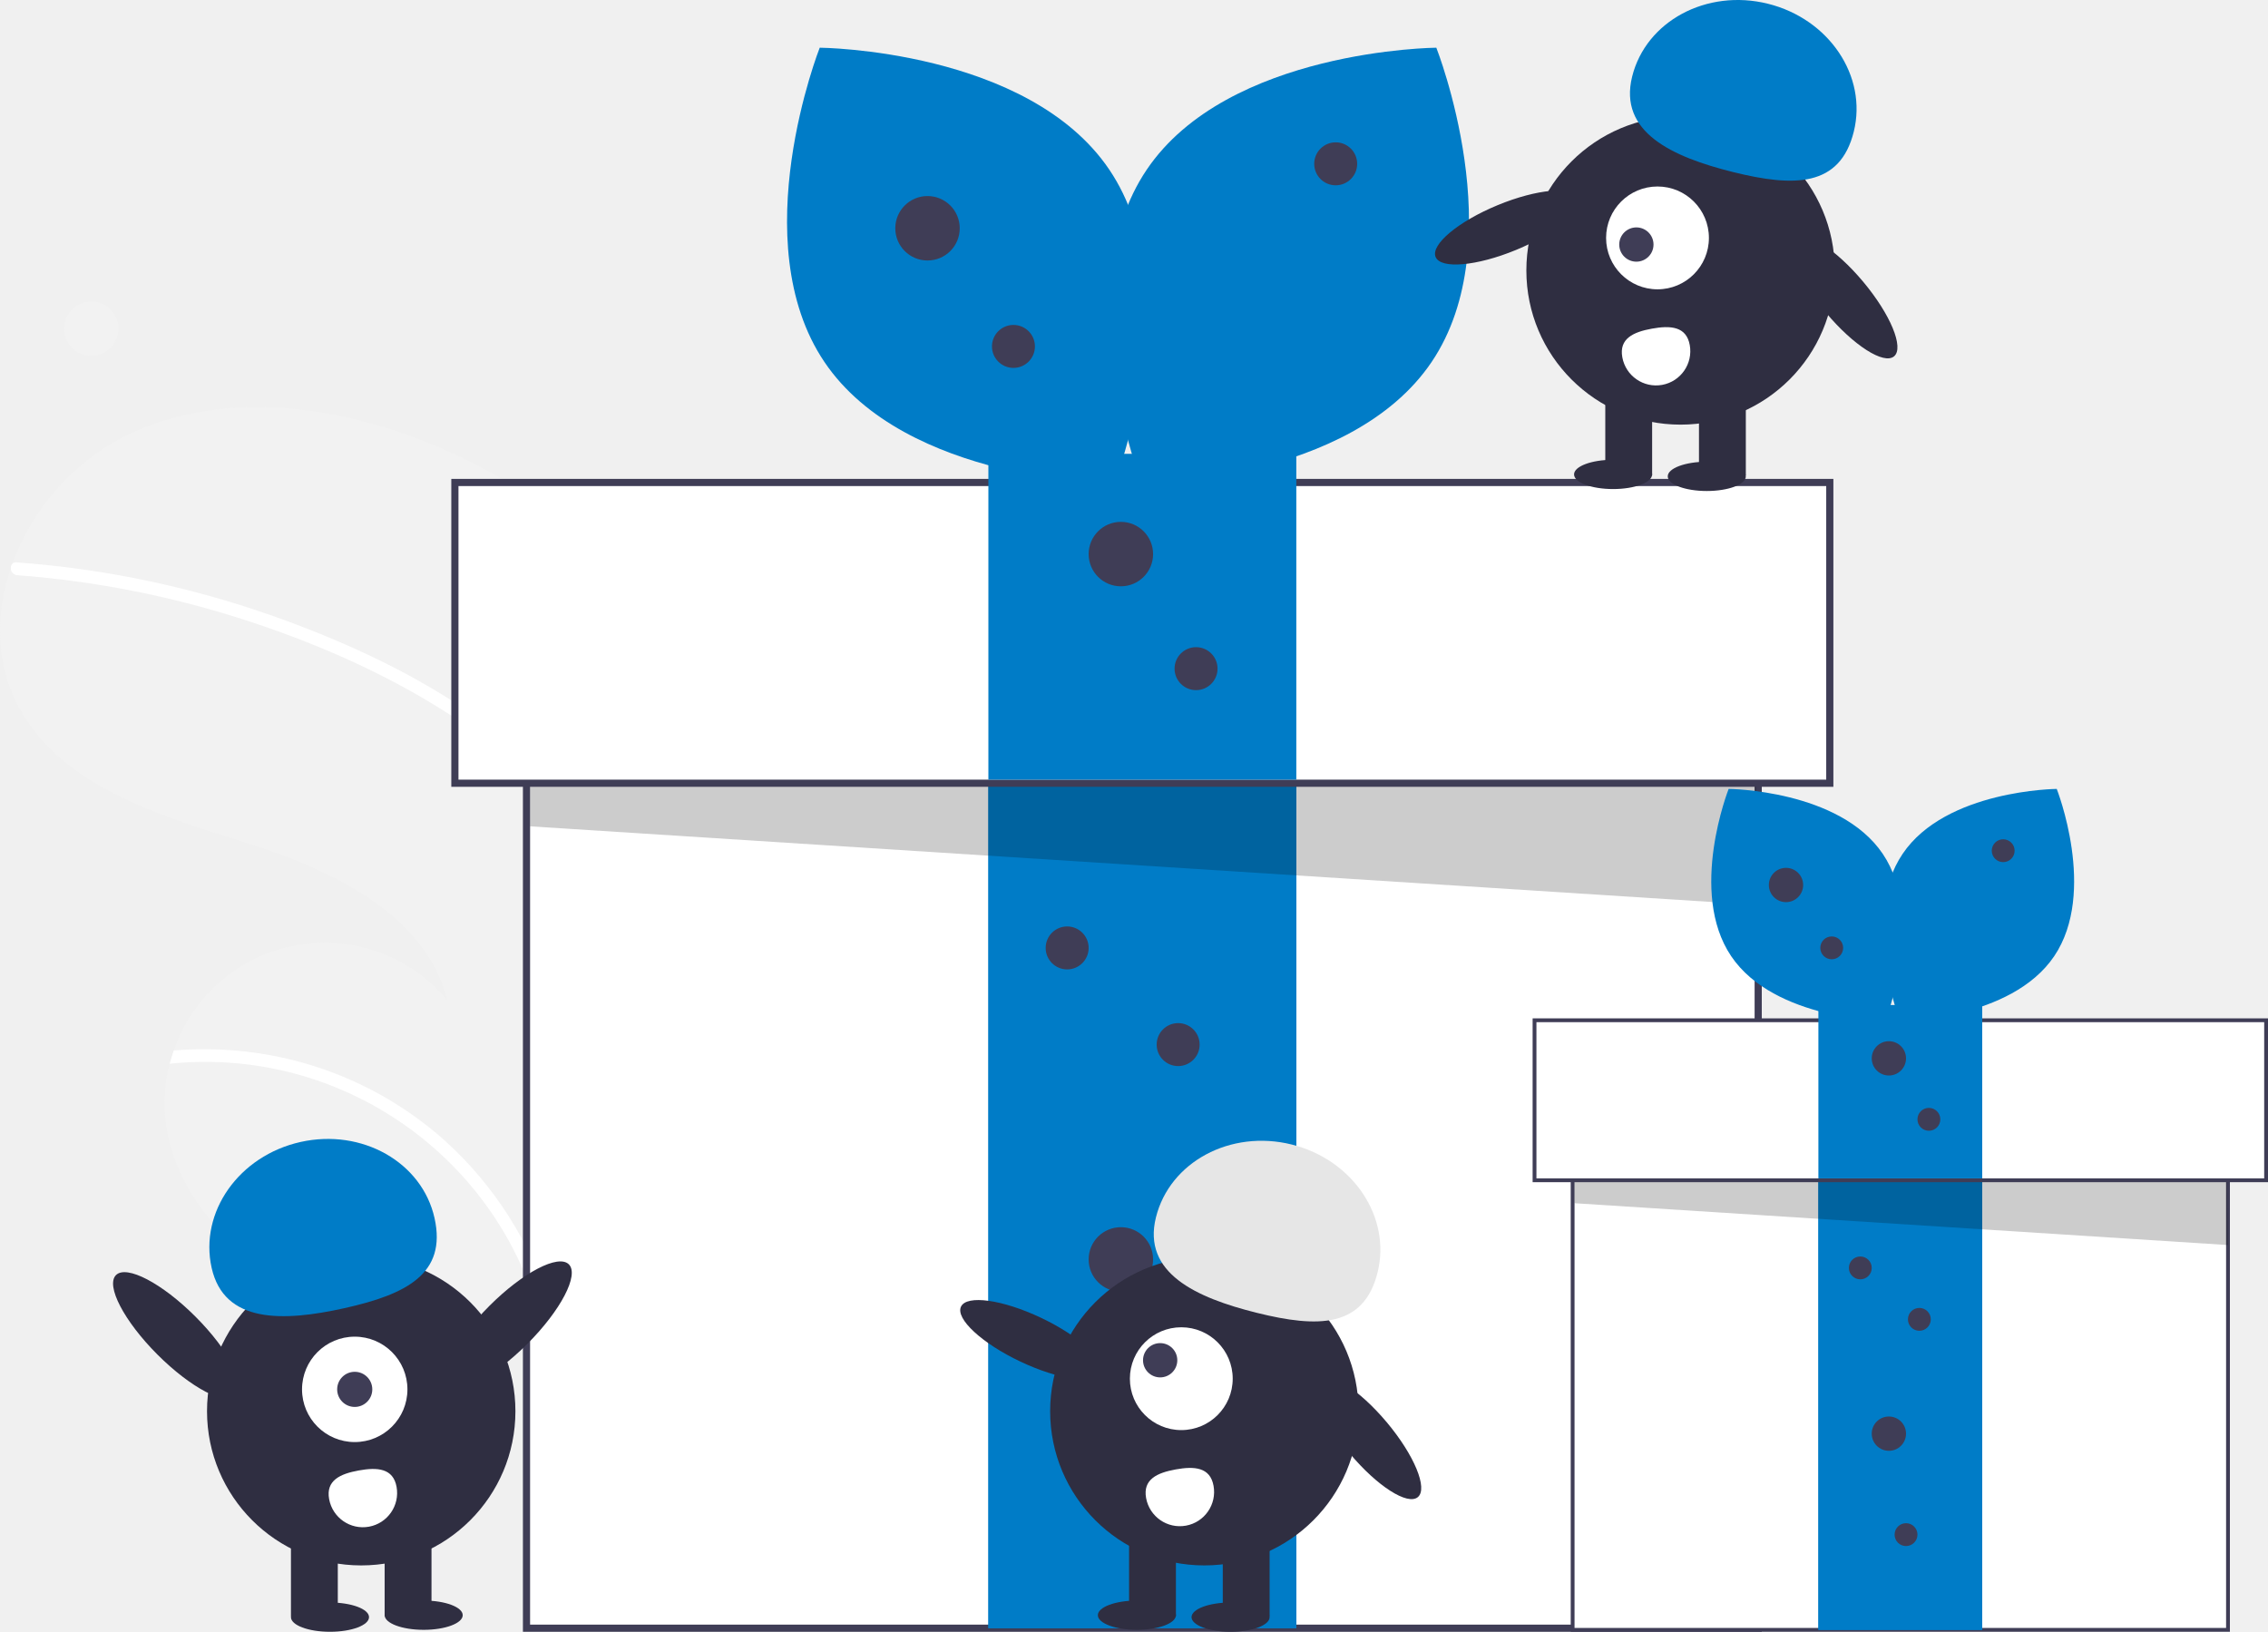
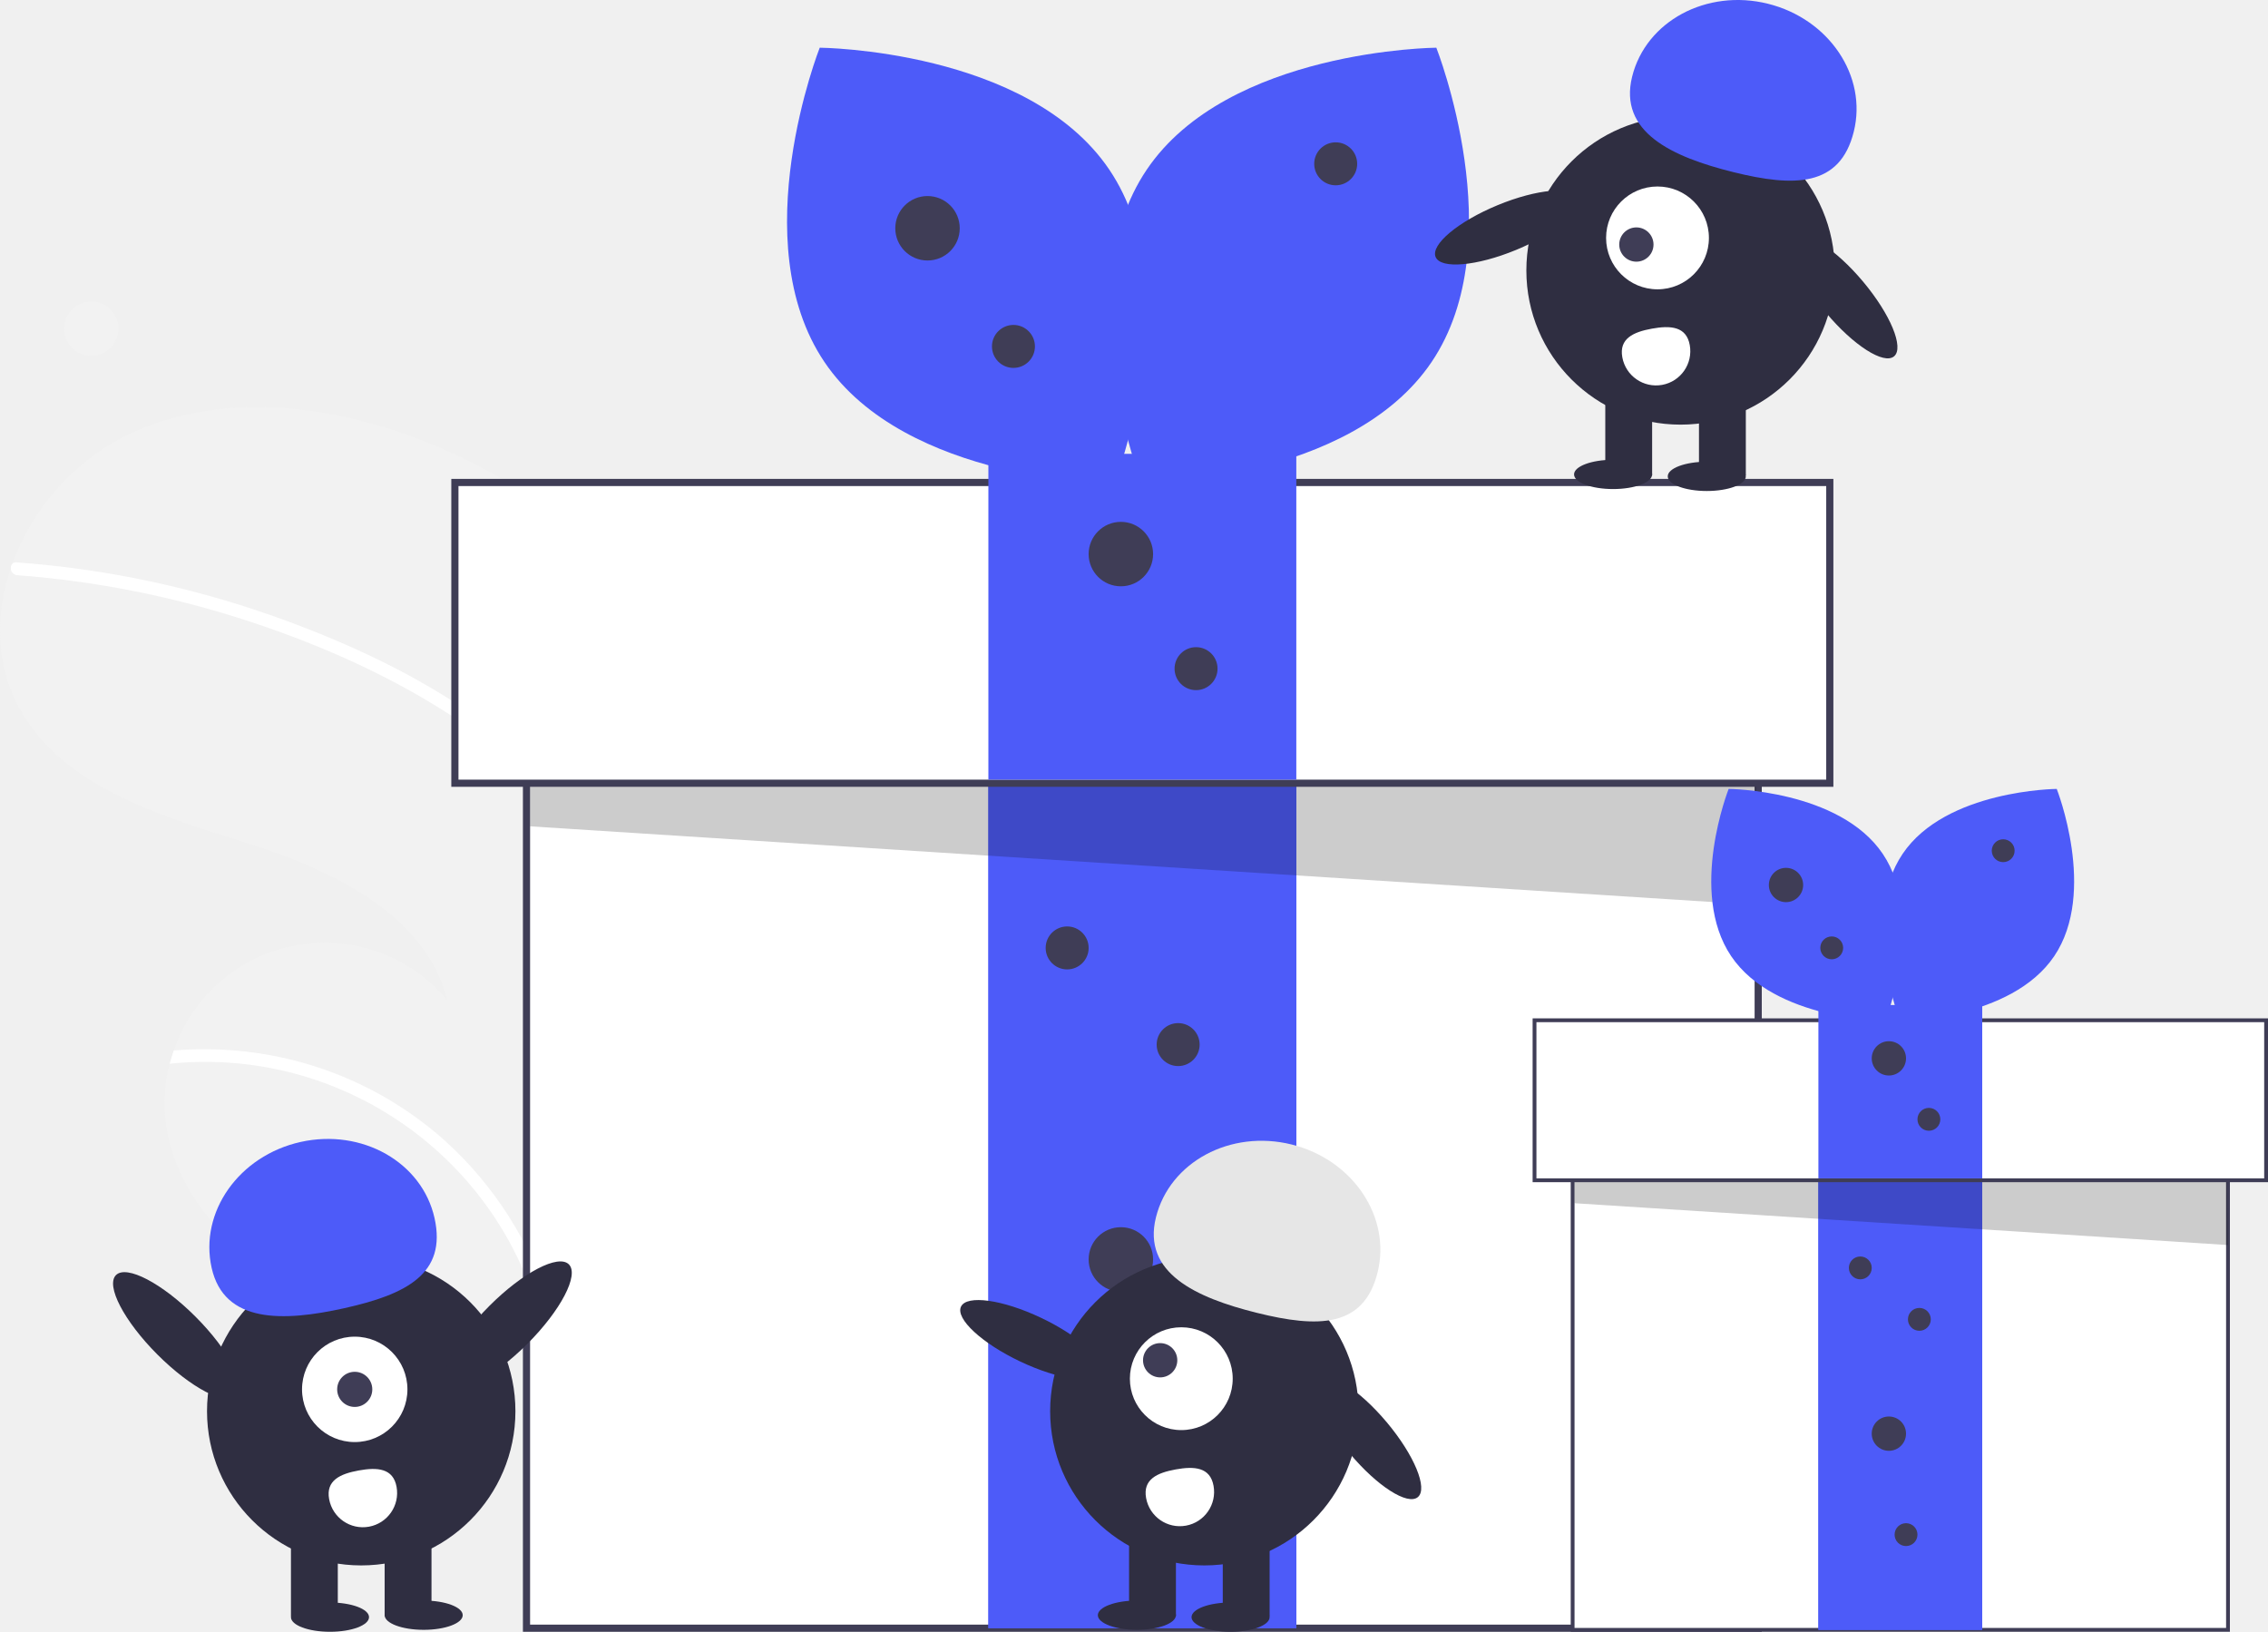
<svg xmlns="http://www.w3.org/2000/svg" id="a4baa7a1-c1fd-441f-b894-2b913f22f48f" data-name="Layer 1" width="633.43" height="455.755" viewBox="0 0 633.43 455.755">
  <path d="M428.066,358.644c1.341.834,2.657,1.683,3.971,2.561A336.159,336.159,0,0,1,455.488,470.698q.303,6.514.308,13.008a326.406,326.406,0,0,1-14.018,95.838q-.745,2.454-1.522,4.887c-.371,1.164-.749,2.34-1.16,3.495-.436.592-.866,1.174-1.295,1.755-.03.026-.057.069-.088.095-.173.235-.346.469-.502.699-.743.997-1.496,1.987-2.239,2.984l.625.043,1.567.1-.006.011c-.526-.011-1.063-.028-1.594-.056-.193.001-.403.005-.6-.012-.176-.003-.362-.014-.537-.017-22.601-.612-45.73-1.74-66.296-10.983-21.526-9.682-39.787-30.615-38.859-54.192a42.317,42.317,0,0,1,1.397-9.138c.333-1.247.727-2.472,1.149-3.695a44.556,44.556,0,0,1,76.442-13.991c-6.169-24.245-32.654-36.617-56.507-44.138-23.871-7.517-50.729-15.381-62.924-37.226-6.809-12.156-6.973-26.32-2.53-39.399.135-.391.277-.793.43-1.188a65.015,65.015,0,0,1,31.351-35.591c27.279-13.506,60.427-8.741,88.378,3.314A161.159,161.159,0,0,1,428.066,358.644Z" transform="translate(-283.2849 -222.1224)" fill="#f2f2f2" />
  <path d="M349.879,515.619a100.32,100.32,0,0,1,57.724,25.15,102.656,102.656,0,0,1,29.19,45.794c.317,1.008.605,2.013.876,3.023.542-1.031,1.068-2.086,1.588-3.13.335-.669.676-1.348,1-2.023-.371,1.164-.749,2.34-1.16,3.495-.436.592-.866,1.174-1.295,1.755-.03.026-.057.069-.088.095-.173.235-.346.469-.502.699-.743.997-1.496,1.987-2.239,2.984l.625.043,1.567.1-.006.011c-.526-.011-1.063-.028-1.594-.056-.193.001-.403.005-.6-.012-.065-.306-.147-.607-.229-.91a96.93,96.93,0,0,0-104.066-73.42c.333-1.247.727-2.472,1.149-3.695A103.693,103.693,0,0,1,349.879,515.619Z" transform="translate(-283.2849 -222.1224)" fill="#fff" />
  <path d="M421.12,425.942a110.374,110.374,0,0,1,22.605,22.761,91.571,91.571,0,0,1,8.636,14.665c1.146,2.388,2.189,4.846,3.128,7.33q.303,6.514.308,13.008a94.571,94.571,0,0,0-2.911-9.67c-.594-1.74-1.254-3.446-1.955-5.132-7.862-18.885-22.106-33.796-38.905-45.132-18.002-12.13-38.296-21.236-58.864-28.007a271.664,271.664,0,0,0-65.071-12.987,1.948,1.948,0,0,1-1.79-2.012,1.676,1.676,0,0,1,.43-1.188,1.392,1.392,0,0,1,1.195-.38c2.732.204,5.457.42,8.182.709a274.884,274.884,0,0,1,66.369,15.32C383.136,402.765,403.584,412.542,421.12,425.942Z" transform="translate(-283.2849 -222.1224)" fill="#fff" />
  <circle cx="25.496" cy="91.797" r="7.578" fill="#f2f2f2" />
  <rect x="147.046" y="161.755" width="344" height="293" fill="#fff" />
  <path d="M775.331,677.878h-346v-295h346Zm-344-2h342v-291h-342Z" transform="translate(-283.2849 -222.1224)" fill="#3f3d56" />
-   <rect x="276.046" y="218.755" width="86" height="236" fill="#007cc7" />
-   <rect x="276.046" y="218.755" width="86" height="236" fill="#007cc7" />
+   <rect x="276.046" y="218.755" width="86" height="236" fill="#4d5bf9" />
+   <rect x="276.046" y="218.755" width="86" height="236" fill="#4d5bf9" />
  <polygon points="148.046 183.255 148.046 230.793 491.046 252.755 490.035 194.097 148.046 183.255" opacity="0.2" />
  <rect x="127.046" y="134.755" width="384" height="84" fill="#fff" />
  <path d="M795.331,441.878h-386v-86h386Zm-384-2h382v-82h-382Z" transform="translate(-283.2849 -222.1224)" fill="#3f3d56" />
-   <rect x="276.046" y="126.755" width="86" height="91" fill="#007cc7" />
-   <path d="M593.123,269.534c22.701,33.652,1.312,87.775,1.312,87.775s-58.195-.436-80.897-34.088-1.312-87.775-1.312-87.775S570.422,235.882,593.123,269.534Z" transform="translate(-283.2849 -222.1224)" fill="#007cc7" />
-   <path d="M603.539,269.534c-22.701,33.652-1.312,87.775-1.312,87.775s58.195-.436,80.897-34.088,1.312-87.775,1.312-87.775S626.24,235.882,603.539,269.534Z" transform="translate(-283.2849 -222.1224)" fill="#007cc7" />
+   <rect x="276.046" y="126.755" width="86" height="91" fill="#4d5bf9" />
+   <path d="M593.123,269.534c22.701,33.652,1.312,87.775,1.312,87.775s-58.195-.436-80.897-34.088-1.312-87.775-1.312-87.775S570.422,235.882,593.123,269.534Z" transform="translate(-283.2849 -222.1224)" fill="#4d5bf9" />
+   <path d="M603.539,269.534c-22.701,33.652-1.312,87.775-1.312,87.775s58.195-.436,80.897-34.088,1.312-87.775,1.312-87.775S626.24,235.882,603.539,269.534Z" transform="translate(-283.2849 -222.1224)" fill="#4d5bf9" />
  <circle cx="259.046" cy="63.755" r="9" fill="#3f3d56" />
  <circle cx="313.046" cy="154.755" r="9" fill="#3f3d56" />
  <circle cx="313.046" cy="351.755" r="9" fill="#3f3d56" />
  <circle cx="283.046" cy="96.755" r="6" fill="#3f3d56" />
  <circle cx="373.046" cy="45.755" r="6" fill="#3f3d56" />
  <circle cx="334.046" cy="186.755" r="6" fill="#3f3d56" />
  <circle cx="298.046" cy="264.755" r="6" fill="#3f3d56" />
  <circle cx="329.046" cy="291.755" r="6" fill="#3f3d56" />
  <circle cx="322.046" cy="404.755" r="6" fill="#3f3d56" />
  <rect x="439.22" y="299.323" width="183.037" height="155.9" fill="#fff" />
  <path d="M906.073,677.878H721.973V520.913H906.073Zm-183.037-1.064H905.009V521.977H723.037Z" transform="translate(-283.2849 -222.1224)" fill="#3f3d56" />
-   <rect x="507.859" y="329.652" width="45.759" height="125.572" fill="#007cc7" />
-   <rect x="507.859" y="329.652" width="45.759" height="125.572" fill="#007cc7" />
+   <rect x="507.859" y="329.652" width="45.759" height="125.572" fill="#4d5bf9" />
+   <rect x="507.859" y="329.652" width="45.759" height="125.572" fill="#4d5bf9" />
  <polygon points="439.752 310.763 439.752 336.057 622.257 347.742 621.719 316.532 439.752 310.763" opacity="0.2" />
  <rect x="428.578" y="284.957" width="204.32" height="44.695" fill="#fff" />
  <path d="M916.715,552.306h-205.384V506.547H916.715Zm-204.32-1.064H915.651V507.611H712.395Z" transform="translate(-283.2849 -222.1224)" fill="#3f3d56" />
-   <rect x="507.859" y="280.7" width="45.759" height="48.42" fill="#007cc7" />
-   <path d="M809.124,460.605c12.079,17.905.698,46.704.698,46.704s-30.965-.232-43.044-18.138-.698-46.704-.698-46.704S797.045,442.699,809.124,460.605Z" transform="translate(-283.2849 -222.1224)" fill="#007cc7" />
-   <path d="M814.666,460.605c-12.079,17.905-.698,46.704-.698,46.704s30.965-.232,43.044-18.138.698-46.704.698-46.704S826.745,442.699,814.666,460.605Z" transform="translate(-283.2849 -222.1224)" fill="#007cc7" />
+   <rect x="507.859" y="280.7" width="45.759" height="48.42" fill="#4d5bf9" />
+   <path d="M809.124,460.605c12.079,17.905.698,46.704.698,46.704s-30.965-.232-43.044-18.138-.698-46.704-.698-46.704S797.045,442.699,809.124,460.605Z" transform="translate(-283.2849 -222.1224)" fill="#4d5bf9" />
+   <path d="M814.666,460.605c-12.079,17.905-.698,46.704-.698,46.704s30.965-.232,43.044-18.138.698-46.704.698-46.704S826.745,442.699,814.666,460.605Z" transform="translate(-283.2849 -222.1224)" fill="#4d5bf9" />
  <circle cx="498.813" cy="247.179" r="4.789" fill="#3f3d56" />
  <circle cx="527.546" cy="295.598" r="4.789" fill="#3f3d56" />
  <circle cx="527.546" cy="400.419" r="4.789" fill="#3f3d56" />
  <circle cx="511.583" cy="264.737" r="3.192" fill="#3f3d56" />
  <circle cx="559.471" cy="237.601" r="3.192" fill="#3f3d56" />
  <circle cx="538.72" cy="312.625" r="3.192" fill="#3f3d56" />
  <circle cx="519.565" cy="354.127" r="3.192" fill="#3f3d56" />
  <circle cx="536.059" cy="368.494" r="3.192" fill="#3f3d56" />
  <circle cx="532.335" cy="428.619" r="3.192" fill="#3f3d56" />
  <ellipse cx="571.139" cy="596.292" rx="6.76" ry="21.534" transform="translate(-495.6615 634.6811) rotate(-64.62574)" fill="#2f2e41" />
  <ellipse cx="665.455" cy="623.753" rx="6.76" ry="21.534" transform="translate(-528.4844 350.5745) rotate(-39.93837)" fill="#2f2e41" />
  <circle cx="336.363" cy="394.153" r="43.067" fill="#2f2e41" />
  <rect x="341.508" y="427.952" width="13.084" height="23.442" fill="#2f2e41" />
  <rect x="315.34" y="427.952" width="13.084" height="23.442" fill="#2f2e41" />
  <ellipse cx="343.688" cy="451.667" rx="10.903" ry="4.089" fill="#2f2e41" />
  <ellipse cx="317.521" cy="451.121" rx="10.903" ry="4.089" fill="#2f2e41" />
  <path d="M606.125,562.138c3.846-15.487,20.821-24.601,37.915-20.356s27.834,20.24,23.989,35.727-16.604,15.537-33.698,11.292S602.279,577.625,606.125,562.138Z" transform="translate(-283.2849 -222.1224)" fill="#e6e6e6" />
  <circle cx="329.924" cy="385.065" r="14.359" fill="#fff" />
  <circle cx="324.023" cy="379.918" r="4.786" fill="#3f3d56" />
  <path d="M622.216,637.103a9.572,9.572,0,1,1-18.835,3.429h0l-.003-.018c-.942-5.202,3.08-7.043,8.283-7.985S621.275,631.901,622.216,637.103Z" transform="translate(-283.2849 -222.1224)" fill="#fff" />
  <ellipse cx="704.139" cy="285.673" rx="21.534" ry="6.76" transform="translate(-339.0131 68.32177) rotate(-22.4424)" fill="#2f2e41" />
  <ellipse cx="798.455" cy="305.135" rx="6.76" ry="21.534" transform="translate(-292.919 361.6333) rotate(-39.93837)" fill="#2f2e41" />
  <circle cx="469.363" cy="75.535" r="43.067" fill="#2f2e41" />
  <rect x="474.508" y="109.334" width="13.084" height="23.442" fill="#2f2e41" />
  <rect x="448.34" y="109.334" width="13.084" height="23.442" fill="#2f2e41" />
  <ellipse cx="476.688" cy="133.048" rx="10.903" ry="4.089" fill="#2f2e41" />
  <ellipse cx="450.521" cy="132.503" rx="10.903" ry="4.089" fill="#2f2e41" />
-   <path d="M739.125,243.52c3.846-15.487,20.821-24.601,37.915-20.356s27.834,20.24,23.989,35.727-16.604,15.537-33.698,11.292S735.279,259.007,739.125,243.52Z" transform="translate(-283.2849 -222.1224)" fill="#007cc7" />
+   <path d="M739.125,243.52c3.846-15.487,20.821-24.601,37.915-20.356s27.834,20.24,23.989,35.727-16.604,15.537-33.698,11.292S735.279,259.007,739.125,243.52Z" transform="translate(-283.2849 -222.1224)" fill="#4d5bf9" />
  <circle cx="462.924" cy="66.447" r="14.359" fill="#fff" />
  <circle cx="457.023" cy="68.3" r="4.786" fill="#3f3d56" />
  <path d="M755.216,318.485a9.572,9.572,0,1,1-18.835,3.429h0l-.003-.018c-.942-5.202,3.08-7.043,8.283-7.985S754.275,313.283,755.216,318.485Z" transform="translate(-283.2849 -222.1224)" fill="#fff" />
  <circle cx="100.885" cy="394.153" r="43.067" fill="#2f2e41" />
  <rect x="81.259" y="427.952" width="13.084" height="23.442" fill="#2f2e41" />
  <rect x="107.426" y="427.952" width="13.084" height="23.442" fill="#2f2e41" />
  <ellipse cx="92.162" cy="451.667" rx="10.903" ry="4.089" fill="#2f2e41" />
  <ellipse cx="118.33" cy="451.121" rx="10.903" ry="4.089" fill="#2f2e41" />
-   <path d="M342.393,576.224c-3.477-15.574,7.639-31.31,24.829-35.149s33.944,5.675,37.422,21.249-7.915,21.318-25.105,25.156S345.87,591.797,342.393,576.224Z" transform="translate(-283.2849 -222.1224)" fill="#007cc7" />
+   <path d="M342.393,576.224c-3.477-15.574,7.639-31.31,24.829-35.149s33.944,5.675,37.422,21.249-7.915,21.318-25.105,25.156S345.87,591.797,342.393,576.224Z" transform="translate(-283.2849 -222.1224)" fill="#4d5bf9" />
  <ellipse cx="425.273" cy="592.154" rx="23.892" ry="7.501" transform="translate(-577.4867 252.3064) rotate(-45.0221)" fill="#2f2e41" />
  <ellipse cx="332.568" cy="595.154" rx="7.501" ry="23.892" transform="translate(-606.6437 187.1021) rotate(-44.9779)" fill="#2f2e41" />
  <circle cx="99.073" cy="388.049" r="14.719" fill="#fff" />
  <circle cx="99.073" cy="388.049" r="4.906" fill="#3f3d56" />
  <path d="M394.042,637.394a9.572,9.572,0,1,1-18.835,3.429h0l-.003-.018c-.942-5.202,3.08-7.043,8.283-7.985S393.1,632.192,394.042,637.394Z" transform="translate(-283.2849 -222.1224)" fill="#fff" />
</svg>
